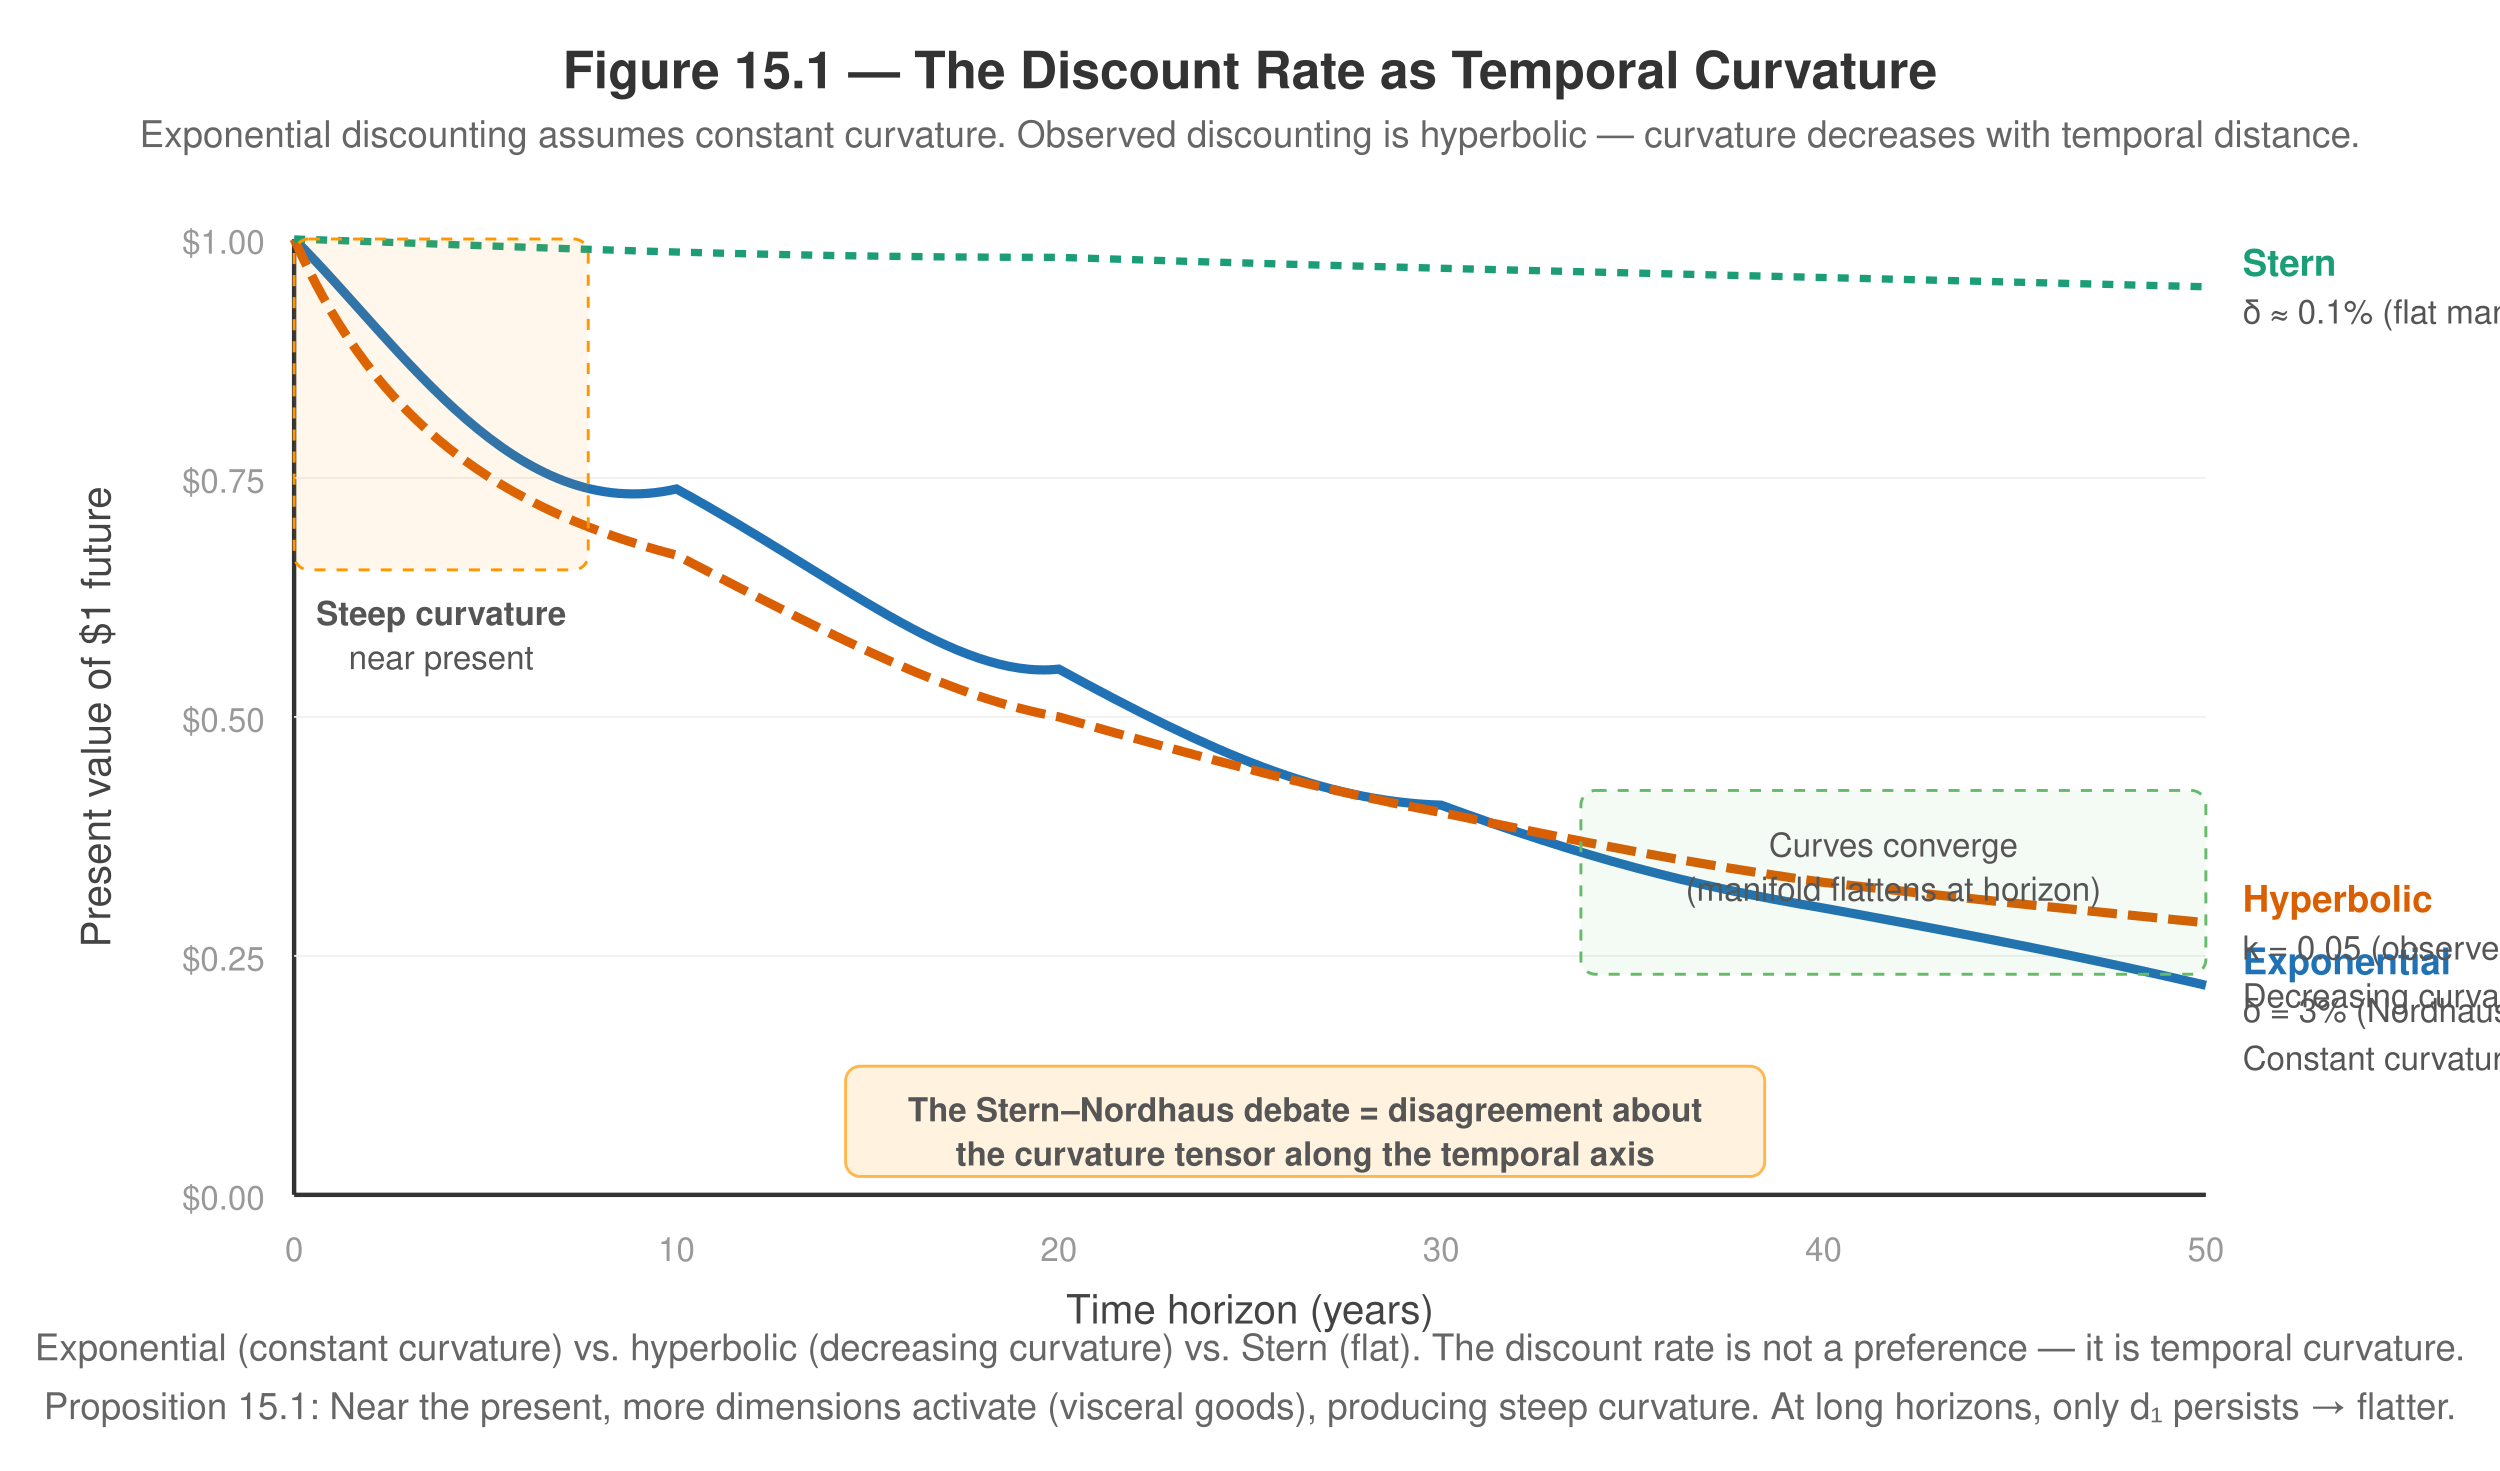
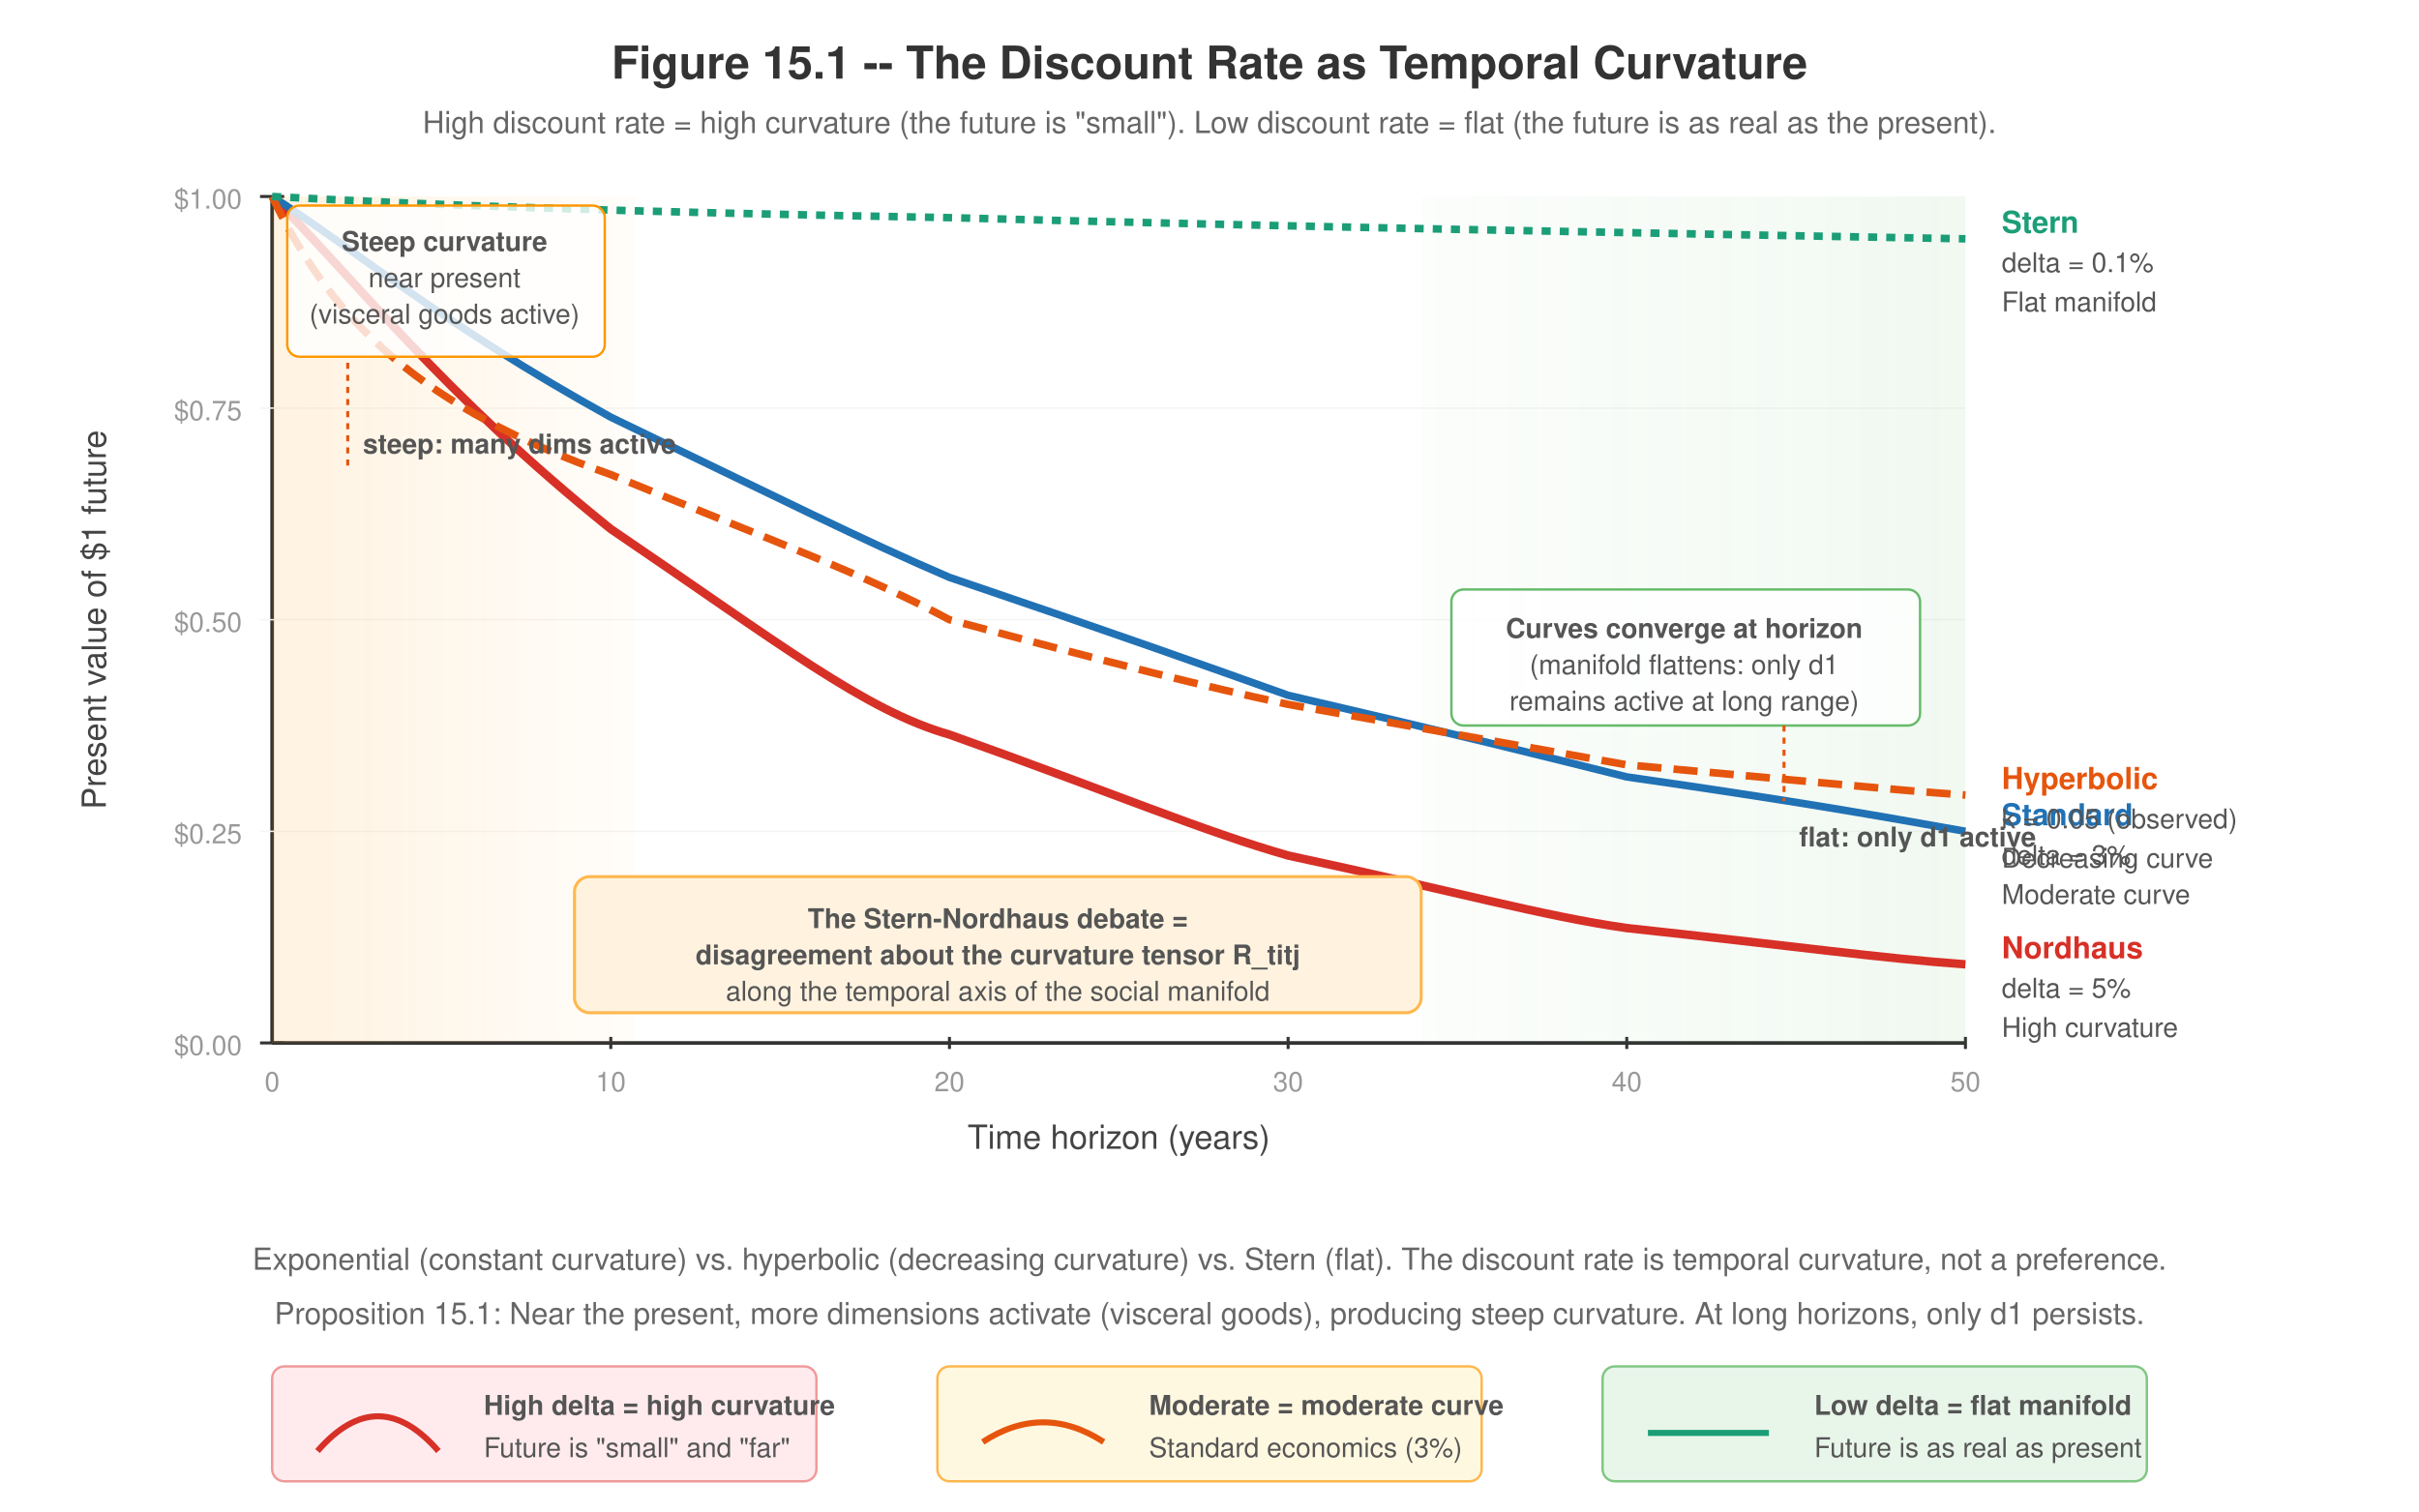
- <svg xmlns="http://www.w3.org/2000/svg" viewBox="0 0 680 400" font-family="'Helvetica Neue', Helvetica, Arial, sans-serif">
+ <svg xmlns="http://www.w3.org/2000/svg" viewBox="0 0 800 500" font-family="'Helvetica Neue', Helvetica, Arial, sans-serif">
  <defs>
    <style>
-       .title { font-size: 14px; font-weight: 600; fill: #333; }
+       .title { font-size: 15px; font-weight: 600; fill: #333; }
      .subtitle { font-size: 10px; fill: #666; }
      .axis-label { font-size: 11px; fill: #444; font-weight: 500; }
      .tick { font-size: 9px; fill: #999; }
      .curve-label { font-size: 10px; font-weight: 600; }
      .small { font-size: 9px; fill: #555; }
+       .annotation { font-size: 9px; fill: #888; font-style: italic; }
    </style>
+     <linearGradient id="steep-region" x1="0%" y1="0%" x2="100%" y2="0%">
+       <stop offset="0%" style="stop-color:#ff9800;stop-opacity:0.12" />
+       <stop offset="100%" style="stop-color:#ff9800;stop-opacity:0.02" />
+     </linearGradient>
+     <linearGradient id="flat-region" x1="0%" y1="0%" x2="100%" y2="0%">
+       <stop offset="0%" style="stop-color:#4caf50;stop-opacity:0.02" />
+       <stop offset="100%" style="stop-color:#4caf50;stop-opacity:0.08" />
+     </linearGradient>
  </defs>
-   <text x="340" y="24" text-anchor="middle" class="title">Figure 15.1 — The Discount Rate as Temporal Curvature</text>
-   <text x="340" y="40" text-anchor="middle" class="subtitle">Exponential discounting assumes constant curvature. Observed discounting is hyperbolic — curvature decreases with temporal distance.</text>
-   <g transform="translate(80, 65)">
-     <line x1="0" y1="260" x2="520" y2="260" stroke="#333" stroke-width="1.2" />
-     <line x1="0" y1="0" x2="0" y2="260" stroke="#333" stroke-width="1.2" />
-     <text x="260" y="295" text-anchor="middle" class="axis-label">Time horizon (years)</text>
-     <text x="-50" y="130" text-anchor="middle" transform="rotate(-90,-50,130)" class="axis-label">Present value of $1 future</text>
-     <text x="-8" y="264" text-anchor="end" class="tick">$0.00</text>
-     <text x="-8" y="199" text-anchor="end" class="tick">$0.25</text>
-     <text x="-8" y="134" text-anchor="end" class="tick">$0.50</text>
-     <text x="-8" y="69" text-anchor="end" class="tick">$0.75</text>
-     <text x="-8" y="4" text-anchor="end" class="tick">$1.00</text>
-     <text x="0" y="278" text-anchor="middle" class="tick">0</text>
-     <text x="104" y="278" text-anchor="middle" class="tick">10</text>
-     <text x="208" y="278" text-anchor="middle" class="tick">20</text>
-     <text x="312" y="278" text-anchor="middle" class="tick">30</text>
-     <text x="416" y="278" text-anchor="middle" class="tick">40</text>
-     <text x="520" y="278" text-anchor="middle" class="tick">50</text>
-     <line x1="0" y1="195" x2="520" y2="195" stroke="#f0f0f0" stroke-width="0.5" />
-     <line x1="0" y1="130" x2="520" y2="130" stroke="#f0f0f0" stroke-width="0.5" />
-     <line x1="0" y1="65" x2="520" y2="65" stroke="#f0f0f0" stroke-width="0.5" />
-     <path d="M 0,0 C 30,30 60,78 104,68 C 148,92 180,120 208,117 C 250,140 280,153 312,154 C 350,168 380,176 416,182 C 460,190 490,196 520,203" fill="none" stroke="#2171b5" stroke-width="2.5" />
-     <text x="530" y="200" class="curve-label" fill="#2171b5">Exponential</text>
-     <text x="530" y="213" class="small" fill="#2171b5">δ = 3% (Nordhaus)</text>
-     <text x="530" y="226" class="small" fill="#2171b5">Constant curvature</text>
-     <path d="M 0,0 C 20,45 50,72 104,86 C 150,110 180,125 208,130 C 250,142 280,150 312,156 C 350,164 380,170 416,175 C 460,180 490,183 520,186" fill="none" stroke="#d95f02" stroke-width="2.5" stroke-dasharray="8,3" />
-     <text x="530" y="183" class="curve-label" fill="#d95f02">Hyperbolic</text>
-     <text x="530" y="196" class="small" fill="#d95f02">k = 0.05 (observed)</text>
-     <text x="530" y="209" class="small" fill="#d95f02">Decreasing curvature</text>
-     <path d="M 0,0 C 60,2 120,5 208,5 C 300,8 400,10 520,13" fill="none" stroke="#1b9e77" stroke-width="2" stroke-dasharray="3,3" />
-     <text x="530" y="10" class="curve-label" fill="#1b9e77">Stern</text>
-     <text x="530" y="23" class="small" fill="#1b9e77">δ ≈ 0.1% (flat manifold)</text>
-     <rect x="0" y="0" width="80" height="90" fill="rgba(255,152,0,0.08)" stroke="#ff9800" stroke-width="0.8" stroke-dasharray="3,3" rx="4" />
-     <text x="40" y="105" text-anchor="middle" class="small" fill="#ff9800" font-weight="600">Steep curvature</text>
-     <text x="40" y="117" text-anchor="middle" class="small" fill="#ff9800">near present</text>
-     <rect x="350" y="150" width="170" height="50" fill="rgba(76,175,80,0.06)" stroke="#66bb6a" stroke-width="0.8" stroke-dasharray="3,3" rx="4" />
-     <text x="435" y="168" text-anchor="middle" class="small" fill="#2e7d32">Curves converge</text>
-     <text x="435" y="180" text-anchor="middle" class="small" fill="#2e7d32">(manifold flattens at horizon)</text>
-     <rect x="150" y="225" width="250" height="30" fill="#fff3e0" stroke="#ffb74d" stroke-width="0.8" rx="4" />
-     <text x="275" y="240" text-anchor="middle" class="small" fill="#e65100" font-weight="600">The Stern–Nordhaus debate = disagreement about</text>
-     <text x="275" y="252" text-anchor="middle" class="small" fill="#e65100" font-weight="600">the curvature tensor along the temporal axis</text>
+   <text x="400" y="26" text-anchor="middle" class="title">Figure 15.1 -- The Discount Rate as Temporal Curvature</text>
+   <text x="400" y="44" text-anchor="middle" class="subtitle">High discount rate = high curvature (the future is "small"). Low discount rate = flat (the future is as real as the present).</text>
+   <g transform="translate(90, 65)">
+     <line x1="0" y1="280" x2="560" y2="280" stroke="#333" stroke-width="1.2" />
+     <line x1="0" y1="0" x2="0" y2="280" stroke="#333" stroke-width="1.2" />
+     <text x="280" y="315" text-anchor="middle" class="axis-label">Time horizon (years)</text>
+     <text x="-55" y="140" text-anchor="middle" transform="rotate(-90,-55,140)" class="axis-label">Present value of $1 future</text>
+     <line x1="-4" y1="280" x2="4" y2="280" stroke="#333" stroke-width="1" />
+     <text x="-10" y="284" text-anchor="end" class="tick">$0.00</text>
+     <line x1="-4" y1="210" x2="560" y2="210" stroke="#f5f5f5" stroke-width="0.5" />
+     <text x="-10" y="214" text-anchor="end" class="tick">$0.25</text>
+     <line x1="-4" y1="140" x2="560" y2="140" stroke="#f5f5f5" stroke-width="0.5" />
+     <text x="-10" y="144" text-anchor="end" class="tick">$0.50</text>
+     <line x1="-4" y1="70" x2="560" y2="70" stroke="#f5f5f5" stroke-width="0.5" />
+     <text x="-10" y="74" text-anchor="end" class="tick">$0.75</text>
+     <line x1="-4" y1="0" x2="4" y2="0" stroke="#333" stroke-width="1" />
+     <text x="-10" y="4" text-anchor="end" class="tick">$1.00</text>
+     <text x="0" y="296" text-anchor="middle" class="tick">0</text>
+     <line x1="112" y1="278" x2="112" y2="282" stroke="#333" stroke-width="1" />
+     <text x="112" y="296" text-anchor="middle" class="tick">10</text>
+     <line x1="224" y1="278" x2="224" y2="282" stroke="#333" stroke-width="1" />
+     <text x="224" y="296" text-anchor="middle" class="tick">20</text>
+     <line x1="336" y1="278" x2="336" y2="282" stroke="#333" stroke-width="1" />
+     <text x="336" y="296" text-anchor="middle" class="tick">30</text>
+     <line x1="448" y1="278" x2="448" y2="282" stroke="#333" stroke-width="1" />
+     <text x="448" y="296" text-anchor="middle" class="tick">40</text>
+     <line x1="560" y1="278" x2="560" y2="282" stroke="#333" stroke-width="1" />
+     <text x="560" y="296" text-anchor="middle" class="tick">50</text>
+     <rect x="0" y="0" width="120" height="280" fill="url(#steep-region)" rx="0" />
+     <rect x="380" y="0" width="180" height="280" fill="url(#flat-region)" rx="0" />
+     <path d="M 0,0 C 28,28 56,65 112,110 C 168,148 196,170 224,178 C 280,198 308,210 336,218 C 392,230 420,238 448,242 C 504,248 532,252 560,254" fill="none" stroke="#d73027" stroke-width="2.8" />
+     <text x="572" y="252" class="curve-label" fill="#d73027">Nordhaus</text>
+     <text x="572" y="265" class="small" fill="#d73027">delta = 5%</text>
+     <text x="572" y="278" class="small" fill="#d73027">High curvature</text>
+     <path d="M 0,0 C 28,18 56,42 112,73 C 168,100 196,114 224,126 C 280,145 308,155 336,165 C 392,178 420,185 448,192 C 504,200 532,205 560,210" fill="none" stroke="#2171b5" stroke-width="2.5" />
+     <text x="572" y="208" class="curve-label" fill="#2171b5">Standard</text>
+     <text x="572" y="221" class="small" fill="#2171b5">delta = 3%</text>
+     <text x="572" y="234" class="small" fill="#2171b5">Moderate curve</text>
+     <path d="M 0,0 C 20,42 50,70 112,92 C 168,115 196,125 224,140 C 280,155 308,162 336,168 C 392,178 420,183 448,188 C 504,193 532,196 560,198" fill="none" stroke="#e6550d" stroke-width="2.5" stroke-dasharray="8,4" />
+     <text x="572" y="196" class="curve-label" fill="#e6550d">Hyperbolic</text>
+     <text x="572" y="209" class="small" fill="#e6550d">k = 0.05 (observed)</text>
+     <text x="572" y="222" class="small" fill="#e6550d">Decreasing curve</text>
+     <path d="M 0,0 C 56,3 112,5 224,7 C 336,10 448,12 560,14" fill="none" stroke="#1b9e77" stroke-width="2.5" stroke-dasharray="3,3" />
+     <text x="572" y="12" class="curve-label" fill="#1b9e77">Stern</text>
+     <text x="572" y="25" class="small" fill="#1b9e77">delta = 0.1%</text>
+     <text x="572" y="38" class="small" fill="#1b9e77">Flat manifold</text>
+     <rect x="5" y="3" width="105" height="50" fill="rgba(255,255,255,0.8)" stroke="#ff9800" stroke-width="0.8" rx="4" />
+     <text x="57" y="18" text-anchor="middle" class="small" fill="#e65100" font-weight="600">Steep curvature</text>
+     <text x="57" y="30" text-anchor="middle" class="small" fill="#e65100">near present</text>
+     <text x="57" y="42" text-anchor="middle" class="small" fill="#e65100">(visceral goods active)</text>
+     <rect x="390" y="130" width="155" height="45" fill="rgba(255,255,255,0.8)" stroke="#66bb6a" stroke-width="0.8" rx="4" />
+     <text x="467" y="146" text-anchor="middle" class="small" fill="#2e7d32" font-weight="600">Curves converge at horizon</text>
+     <text x="467" y="158" text-anchor="middle" class="small" fill="#2e7d32">(manifold flattens: only d1</text>
+     <text x="467" y="170" text-anchor="middle" class="small" fill="#2e7d32">remains active at long range)</text>
+     <rect x="100" y="225" width="280" height="45" fill="#fff3e0" stroke="#ffb74d" stroke-width="1" rx="5" />
+     <text x="240" y="242" text-anchor="middle" class="small" fill="#e65100" font-weight="700">The Stern-Nordhaus debate =</text>
+     <text x="240" y="254" text-anchor="middle" class="small" fill="#e65100" font-weight="700">disagreement about the curvature tensor R_titj</text>
+     <text x="240" y="266" text-anchor="middle" class="small" fill="#e65100">along the temporal axis of the social manifold</text>
+     <path d="M 25,55 L 25,90" fill="none" stroke="#e6550d" stroke-width="1" stroke-dasharray="2,2" />
+     <text x="30" y="85" class="small" fill="#e6550d" font-weight="600">steep: many dims active</text>
+     <path d="M 500,175 L 500,200" fill="none" stroke="#e6550d" stroke-width="1" stroke-dasharray="2,2" />
+     <text x="505" y="215" class="small" fill="#e6550d" font-weight="600">flat: only d1 active</text>
  </g>
-   <text x="340" y="370" text-anchor="middle" class="subtitle">Exponential (constant curvature) vs. hyperbolic (decreasing curvature) vs. Stern (flat). The discount rate is not a preference — it is temporal curvature.</text>
-   <text x="340" y="386" text-anchor="middle" class="subtitle">Proposition 15.1: Near the present, more dimensions activate (visceral goods), producing steep curvature. At long horizons, only d₁ persists → flatter.</text>
+   <text x="400" y="420" text-anchor="middle" class="subtitle">Exponential (constant curvature) vs. hyperbolic (decreasing curvature) vs. Stern (flat). The discount rate is temporal curvature, not a preference.</text>
+   <text x="400" y="438" text-anchor="middle" class="subtitle">Proposition 15.1: Near the present, more dimensions activate (visceral goods), producing steep curvature. At long horizons, only d1 persists.</text>
+   <g transform="translate(90, 452)">
+     <rect x="0" y="0" width="180" height="38" fill="#ffebee" stroke="#ef9a9a" stroke-width="0.8" rx="4" />
+     <path d="M 15,28 Q 35,5 55,28" fill="none" stroke="#d73027" stroke-width="2" />
+     <text x="70" y="16" class="small" fill="#d73027" font-weight="600">High delta = high curvature</text>
+     <text x="70" y="30" class="small" fill="#d73027">Future is "small" and "far"</text>
+   </g>
+   <g transform="translate(310, 452)">
+     <rect x="0" y="0" width="180" height="38" fill="#fff8e1" stroke="#ffb74d" stroke-width="0.8" rx="4" />
+     <path d="M 15,25 Q 35,12 55,25" fill="none" stroke="#e6550d" stroke-width="2" />
+     <text x="70" y="16" class="small" fill="#e65100" font-weight="600">Moderate = moderate curve</text>
+     <text x="70" y="30" class="small" fill="#e65100">Standard economics (3%)</text>
+   </g>
+   <g transform="translate(530, 452)">
+     <rect x="0" y="0" width="180" height="38" fill="#e8f5e9" stroke="#81c784" stroke-width="0.8" rx="4" />
+     <line x1="15" y1="22" x2="55" y2="22" stroke="#1b9e77" stroke-width="2" />
+     <text x="70" y="16" class="small" fill="#2e7d32" font-weight="600">Low delta = flat manifold</text>
+     <text x="70" y="30" class="small" fill="#2e7d32">Future is as real as present</text>
+   </g>
</svg>
